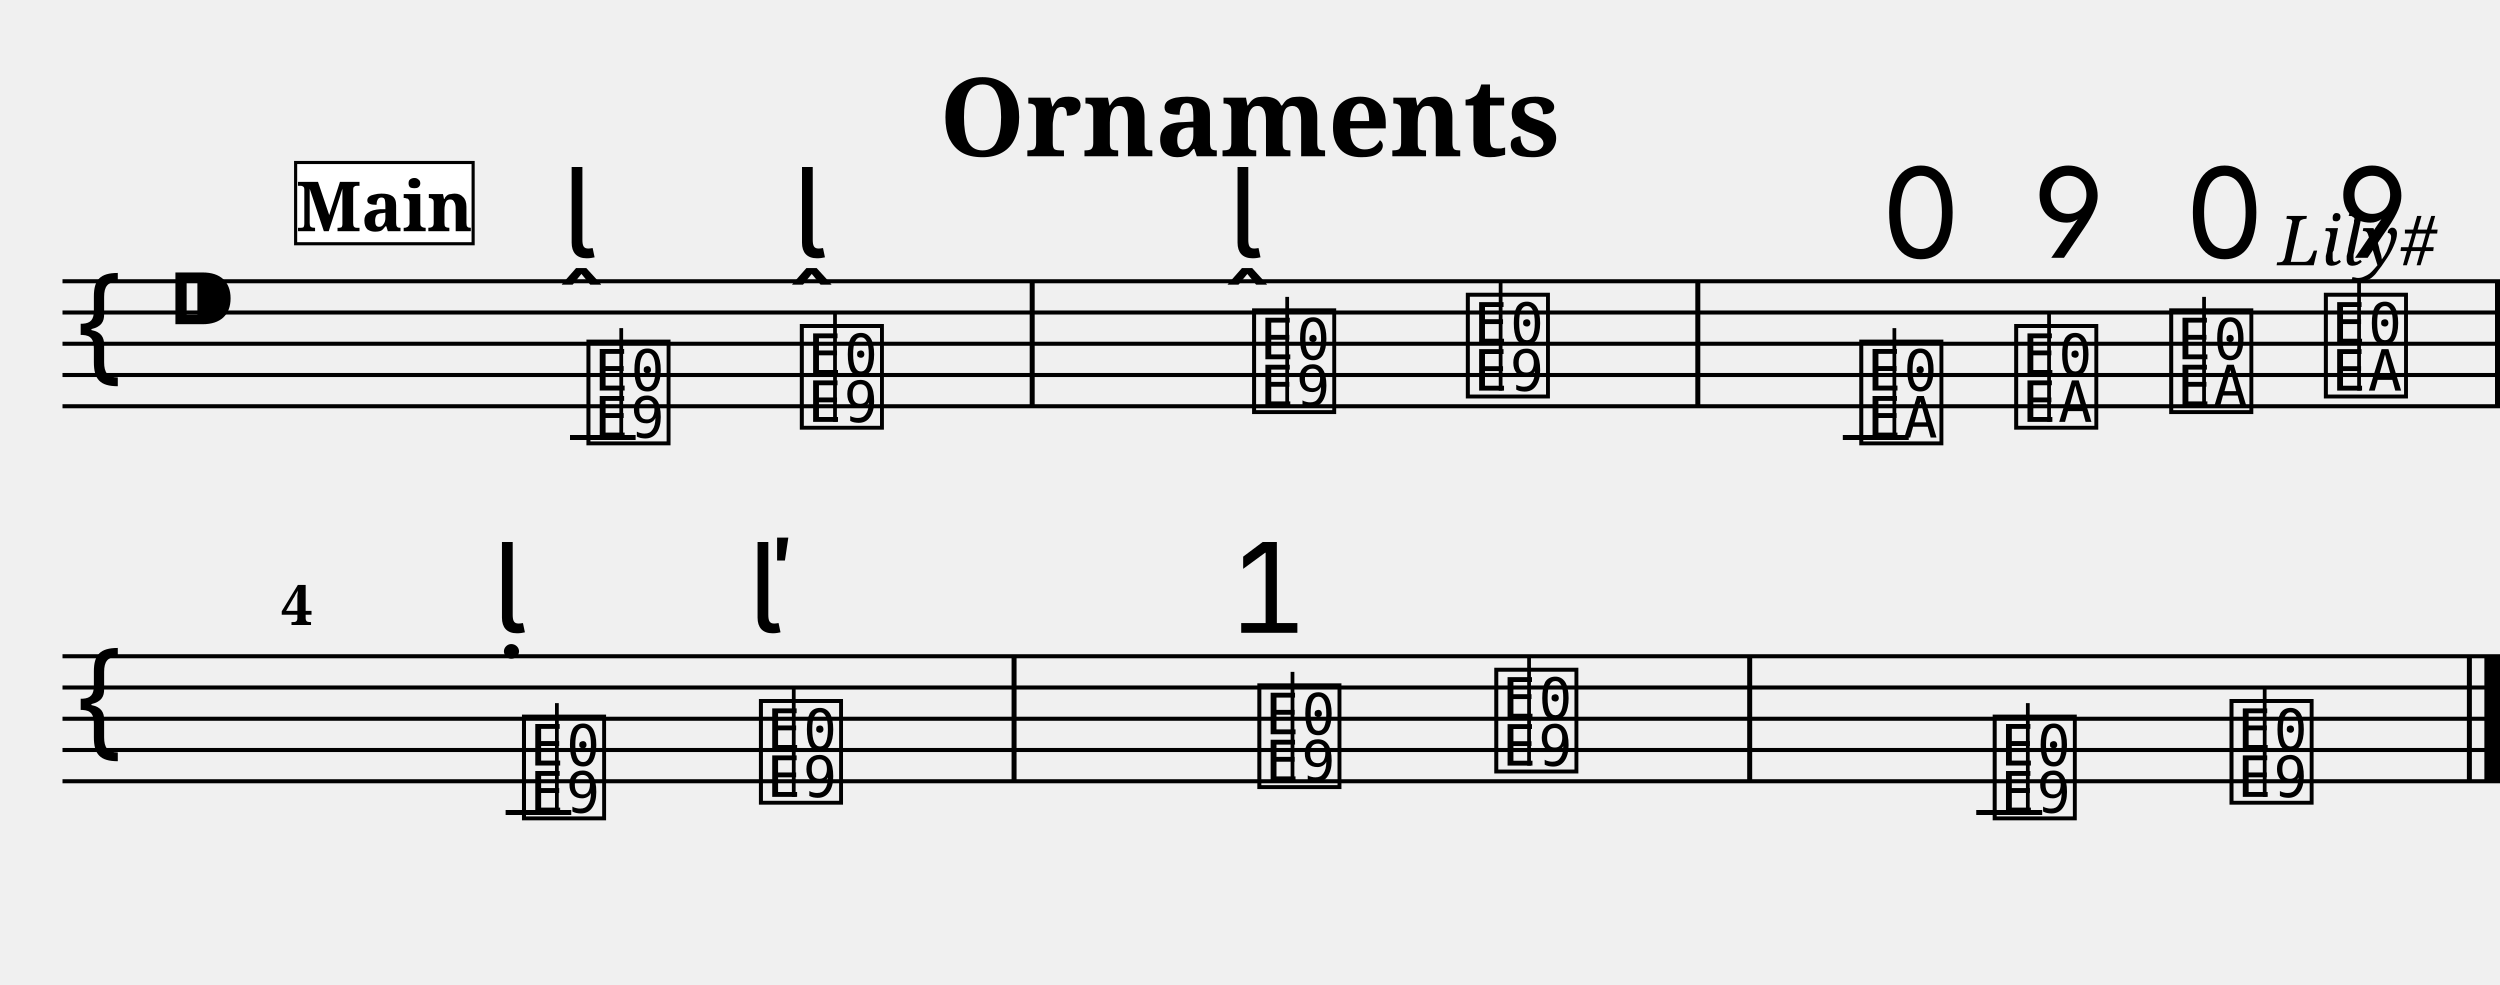
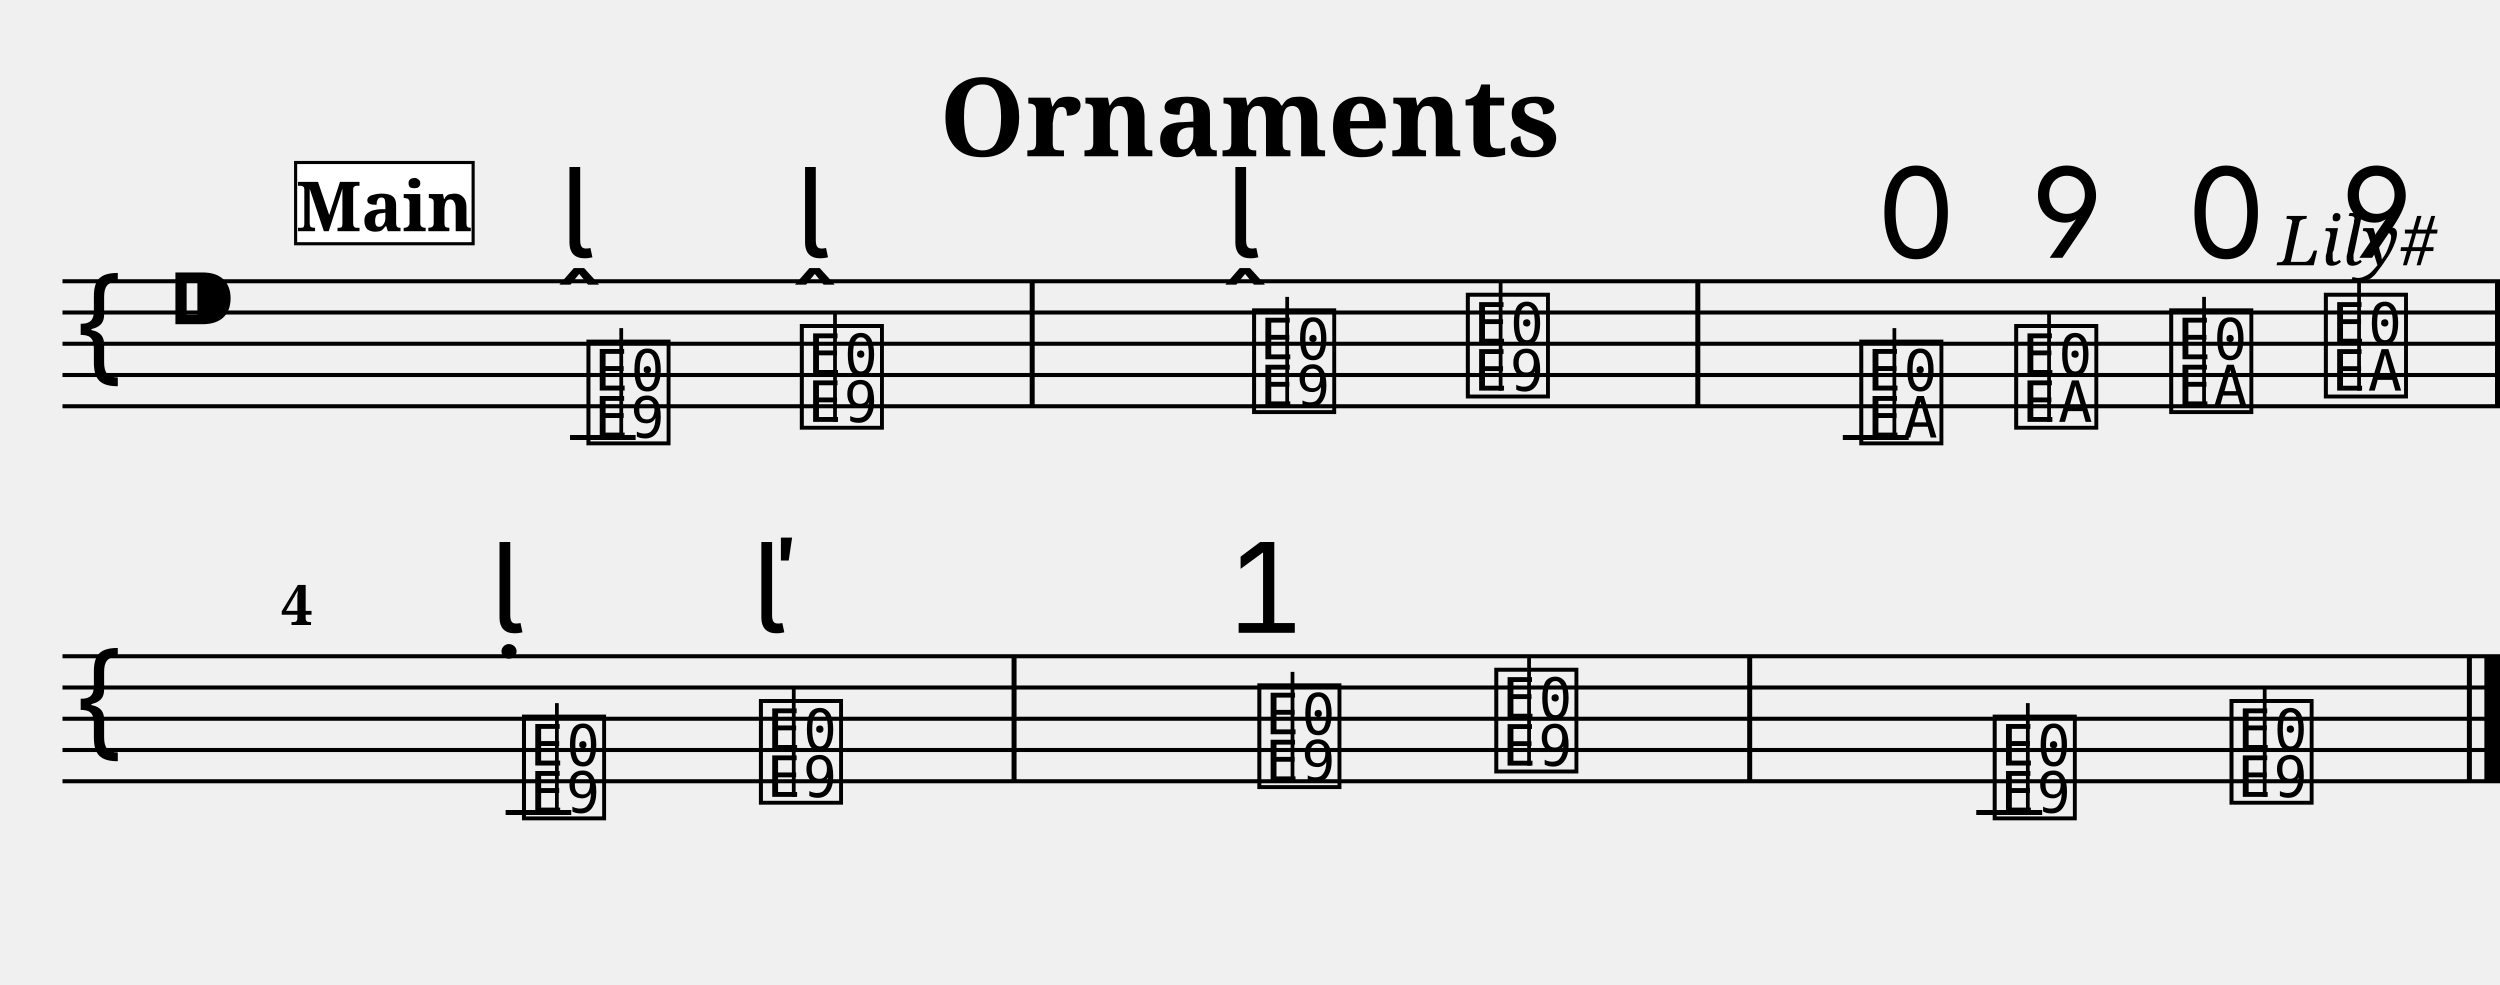
<svg xmlns="http://www.w3.org/2000/svg" width="800.0" height="315.0" viewBox="0 0 80.00 31.50">
  <style>
  @font-face { font-family: 'Emmentaler'; src: local('Emmentaler'); }
  .music { font-family: 'Emmentaler', serif; }
</style>
  <text x="40.00" y="5.00" font-size="3.49" font-family="serif" font-weight="bold" text-anchor="middle">Ornaments</text>
  <text x="78.00" y="8.49" font-size="2.20" font-family="serif" font-style="italic" text-anchor="end">Lily#</text>
  <g transform="translate(2.00,0.00) scale(1,1)">
    <line x1="0.00" y1="9.00" x2="78.00" y2="9.00" stroke="#000000" stroke-width="0.130" />
    <line x1="0.00" y1="10.00" x2="78.00" y2="10.00" stroke="#000000" stroke-width="0.130" />
    <line x1="0.00" y1="11.00" x2="78.00" y2="11.00" stroke="#000000" stroke-width="0.130" />
    <line x1="0.00" y1="12.00" x2="78.00" y2="12.00" stroke="#000000" stroke-width="0.130" />
    <line x1="0.00" y1="13.00" x2="78.00" y2="13.00" stroke="#000000" stroke-width="0.130" />
    <text class="music" x="0.30" y="12.00" font-size="4.00"></text>
    <text class="music" x="3.30" y="11.00" font-size="4.00"></text>
    <text class="music" x="16.64" y="14.00" font-size="4.00" data-pos="196"></text>
    <line x1="16.24" y1="14.00" x2="18.34" y2="14.00" stroke="#000000" stroke-width="0.160" />
    <line x1="17.88" y1="14.00" x2="17.88" y2="10.50" stroke="#000000" stroke-width="0.120" />
    <text class="music" x="23.47" y="13.50" font-size="4.00" data-pos="207"></text>
    <line x1="24.72" y1="13.50" x2="24.72" y2="10.00" stroke="#000000" stroke-width="0.120" />
    <text class="music" x="37.94" y="13.00" font-size="4.00" data-pos="218"></text>
    <line x1="39.19" y1="13.00" x2="39.19" y2="9.50" stroke="#000000" stroke-width="0.120" />
    <text class="music" x="44.78" y="12.50" font-size="4.00" data-pos="229"></text>
    <line x1="46.02" y1="12.50" x2="46.02" y2="9.00" stroke="#000000" stroke-width="0.120" />
    <text class="music" x="57.37" y="14.00" font-size="4.00" data-pos="259"></text>
    <line x1="56.97" y1="14.00" x2="59.08" y2="14.00" stroke="#000000" stroke-width="0.160" />
    <line x1="58.62" y1="14.00" x2="58.62" y2="10.50" stroke="#000000" stroke-width="0.120" />
    <text class="music" x="62.33" y="13.50" font-size="4.00" data-pos="272"></text>
    <line x1="63.57" y1="13.50" x2="63.57" y2="10.00" stroke="#000000" stroke-width="0.120" />
    <text class="music" x="67.29" y="13.00" font-size="4.00" data-pos="280"></text>
    <line x1="68.53" y1="13.00" x2="68.53" y2="9.50" stroke="#000000" stroke-width="0.120" />
    <text class="music" x="72.24" y="12.50" font-size="4.00" data-pos="290"></text>
    <line x1="73.49" y1="12.50" x2="73.49" y2="9.00" stroke="#000000" stroke-width="0.120" />
    <rect x="30.95" y="9.00" width="0.16" height="4.00" fill="#000000" />
    <rect x="52.25" y="9.00" width="0.16" height="4.00" fill="#000000" />
    <rect x="77.84" y="9.00" width="0.16" height="4.00" fill="#000000" />
    <line x1="0.00" y1="21.00" x2="78.00" y2="21.00" stroke="#000000" stroke-width="0.130" />
    <line x1="0.00" y1="22.00" x2="78.00" y2="22.00" stroke="#000000" stroke-width="0.130" />
    <line x1="0.00" y1="23.00" x2="78.00" y2="23.00" stroke="#000000" stroke-width="0.130" />
    <line x1="0.00" y1="24.00" x2="78.00" y2="24.00" stroke="#000000" stroke-width="0.130" />
    <line x1="0.00" y1="25.00" x2="78.00" y2="25.00" stroke="#000000" stroke-width="0.130" />
    <text class="music" x="0.30" y="24.00" font-size="4.00"></text>
    <text class="music" x="14.58" y="26.00" font-size="4.00" data-pos="318"></text>
    <line x1="14.18" y1="26.00" x2="16.28" y2="26.00" stroke="#000000" stroke-width="0.160" />
    <line x1="15.82" y1="26.00" x2="15.82" y2="22.50" stroke="#000000" stroke-width="0.120" />
    <text class="music" x="22.16" y="25.50" font-size="4.00" data-pos="328"></text>
    <line x1="23.40" y1="25.50" x2="23.40" y2="22.00" stroke="#000000" stroke-width="0.120" />
    <text class="music" x="38.11" y="25.00" font-size="4.00" data-pos="346"></text>
    <line x1="39.36" y1="25.00" x2="39.36" y2="21.50" stroke="#000000" stroke-width="0.120" />
    <text class="music" x="45.69" y="24.50" font-size="4.00" data-pos="364"></text>
    <line x1="46.93" y1="24.50" x2="46.93" y2="21.00" stroke="#000000" stroke-width="0.120" />
    <text class="music" x="61.64" y="26.00" font-size="4.00" data-pos="393"></text>
    <line x1="61.24" y1="26.00" x2="63.35" y2="26.00" stroke="#000000" stroke-width="0.160" />
    <line x1="62.89" y1="26.00" x2="62.89" y2="22.50" stroke="#000000" stroke-width="0.120" />
    <text class="music" x="69.22" y="25.50" font-size="4.00" data-pos="406"></text>
    <line x1="70.47" y1="25.50" x2="70.47" y2="22.00" stroke="#000000" stroke-width="0.120" />
    <rect x="30.37" y="21.00" width="0.16" height="4.00" fill="#000000" />
    <rect x="53.91" y="21.00" width="0.16" height="4.00" fill="#000000" />
    <rect x="76.94" y="21.00" width="0.16" height="4.00" fill="#000000" />
    <rect x="77.50" y="21.00" width="0.50" height="4.00" fill="#000000" />
-     <text class="music" x="15.98" y="8.25" font-size="4.00" data-pos="200"></text>
-     <text class="music" x="23.35" y="8.25" font-size="4.00" data-pos="209"></text>
-     <text class="music" x="37.29" y="8.25" font-size="4.00" data-pos="222"></text>
-     <text class="music" x="58.17" y="8.25" font-size="4.00" data-pos="263"></text>
-     <text class="music" x="63.03" y="8.25" font-size="4.00" data-pos="273"></text>
-     <text class="music" x="67.89" y="8.25" font-size="4.00" data-pos="281"></text>
-     <text class="music" x="72.75" y="8.25" font-size="4.00" data-pos="291"></text>
-     <text class="music" x="13.75" y="20.25" font-size="4.00" data-pos="322"></text>
-     <text class="music" x="21.93" y="20.25" font-size="4.00" data-pos="330"></text>
-     <text class="music" x="37.28" y="20.25" font-size="4.00" data-pos="350"></text>
+     <text class="music" x="15.91" y="8.25" font-size="4.00" data-pos="200"></text>
+     <text class="music" x="23.45" y="8.25" font-size="4.00" data-pos="209"></text>
+     <text class="music" x="37.22" y="8.25" font-size="4.00" data-pos="222"></text>
+     <text class="music" x="58.02" y="8.25" font-size="4.00" data-pos="263"></text>
+     <text class="music" x="62.98" y="8.25" font-size="4.00" data-pos="273"></text>
+     <text class="music" x="67.94" y="8.25" font-size="4.00" data-pos="281"></text>
+     <text class="music" x="72.89" y="8.25" font-size="4.00" data-pos="291"></text>
+     <text class="music" x="13.67" y="20.25" font-size="4.00" data-pos="322"></text>
+     <text class="music" x="22.05" y="20.25" font-size="4.00" data-pos="330"></text>
+     <text class="music" x="37.20" y="20.25" font-size="4.00" data-pos="350"></text>
    <text x="7.00" y="20.00" font-size="1.80" font-family="serif" font-weight="bold" fill="#000000">4</text>
    <rect x="7.46" y="5.20" width="5.68" height="2.60" fill="#FFFFFF" stroke="#000000" stroke-width="0.100" data-pos="0" />
    <text x="10.30" y="7.40" font-size="2.20" font-family="serif" font-weight="bold" text-anchor="middle" fill="#000000" data-pos="0">Main</text>
  </g>
</svg>
